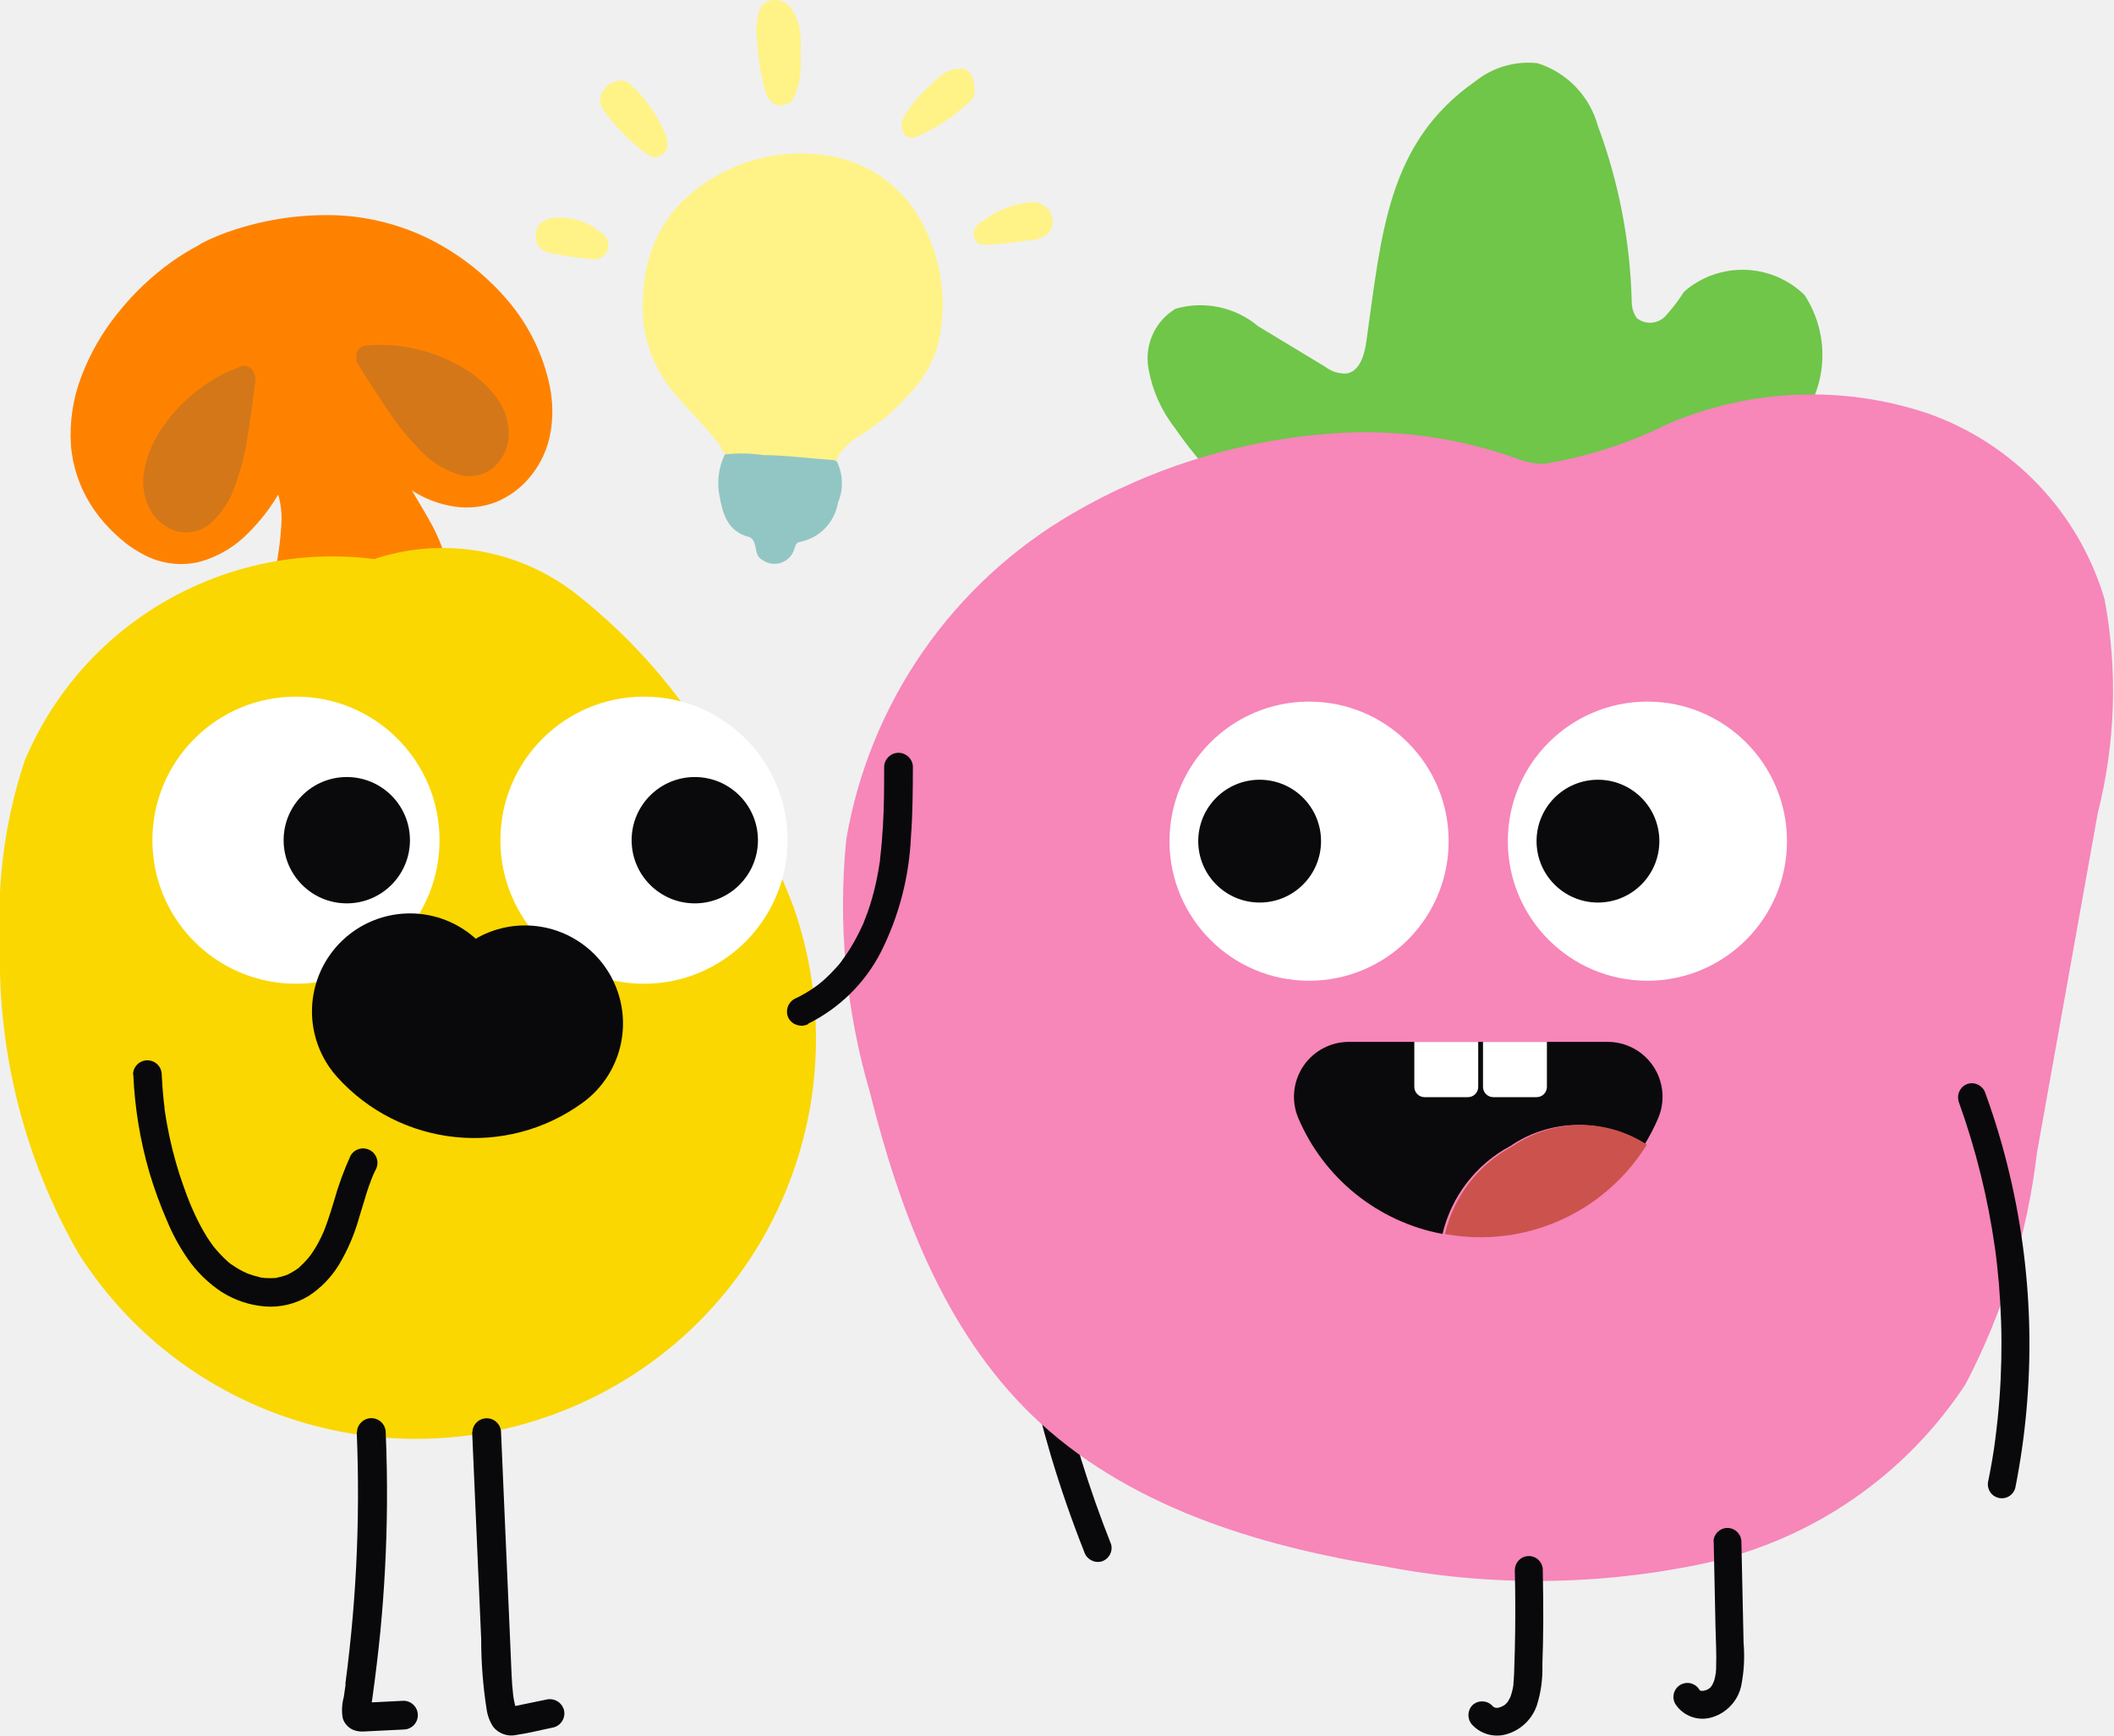
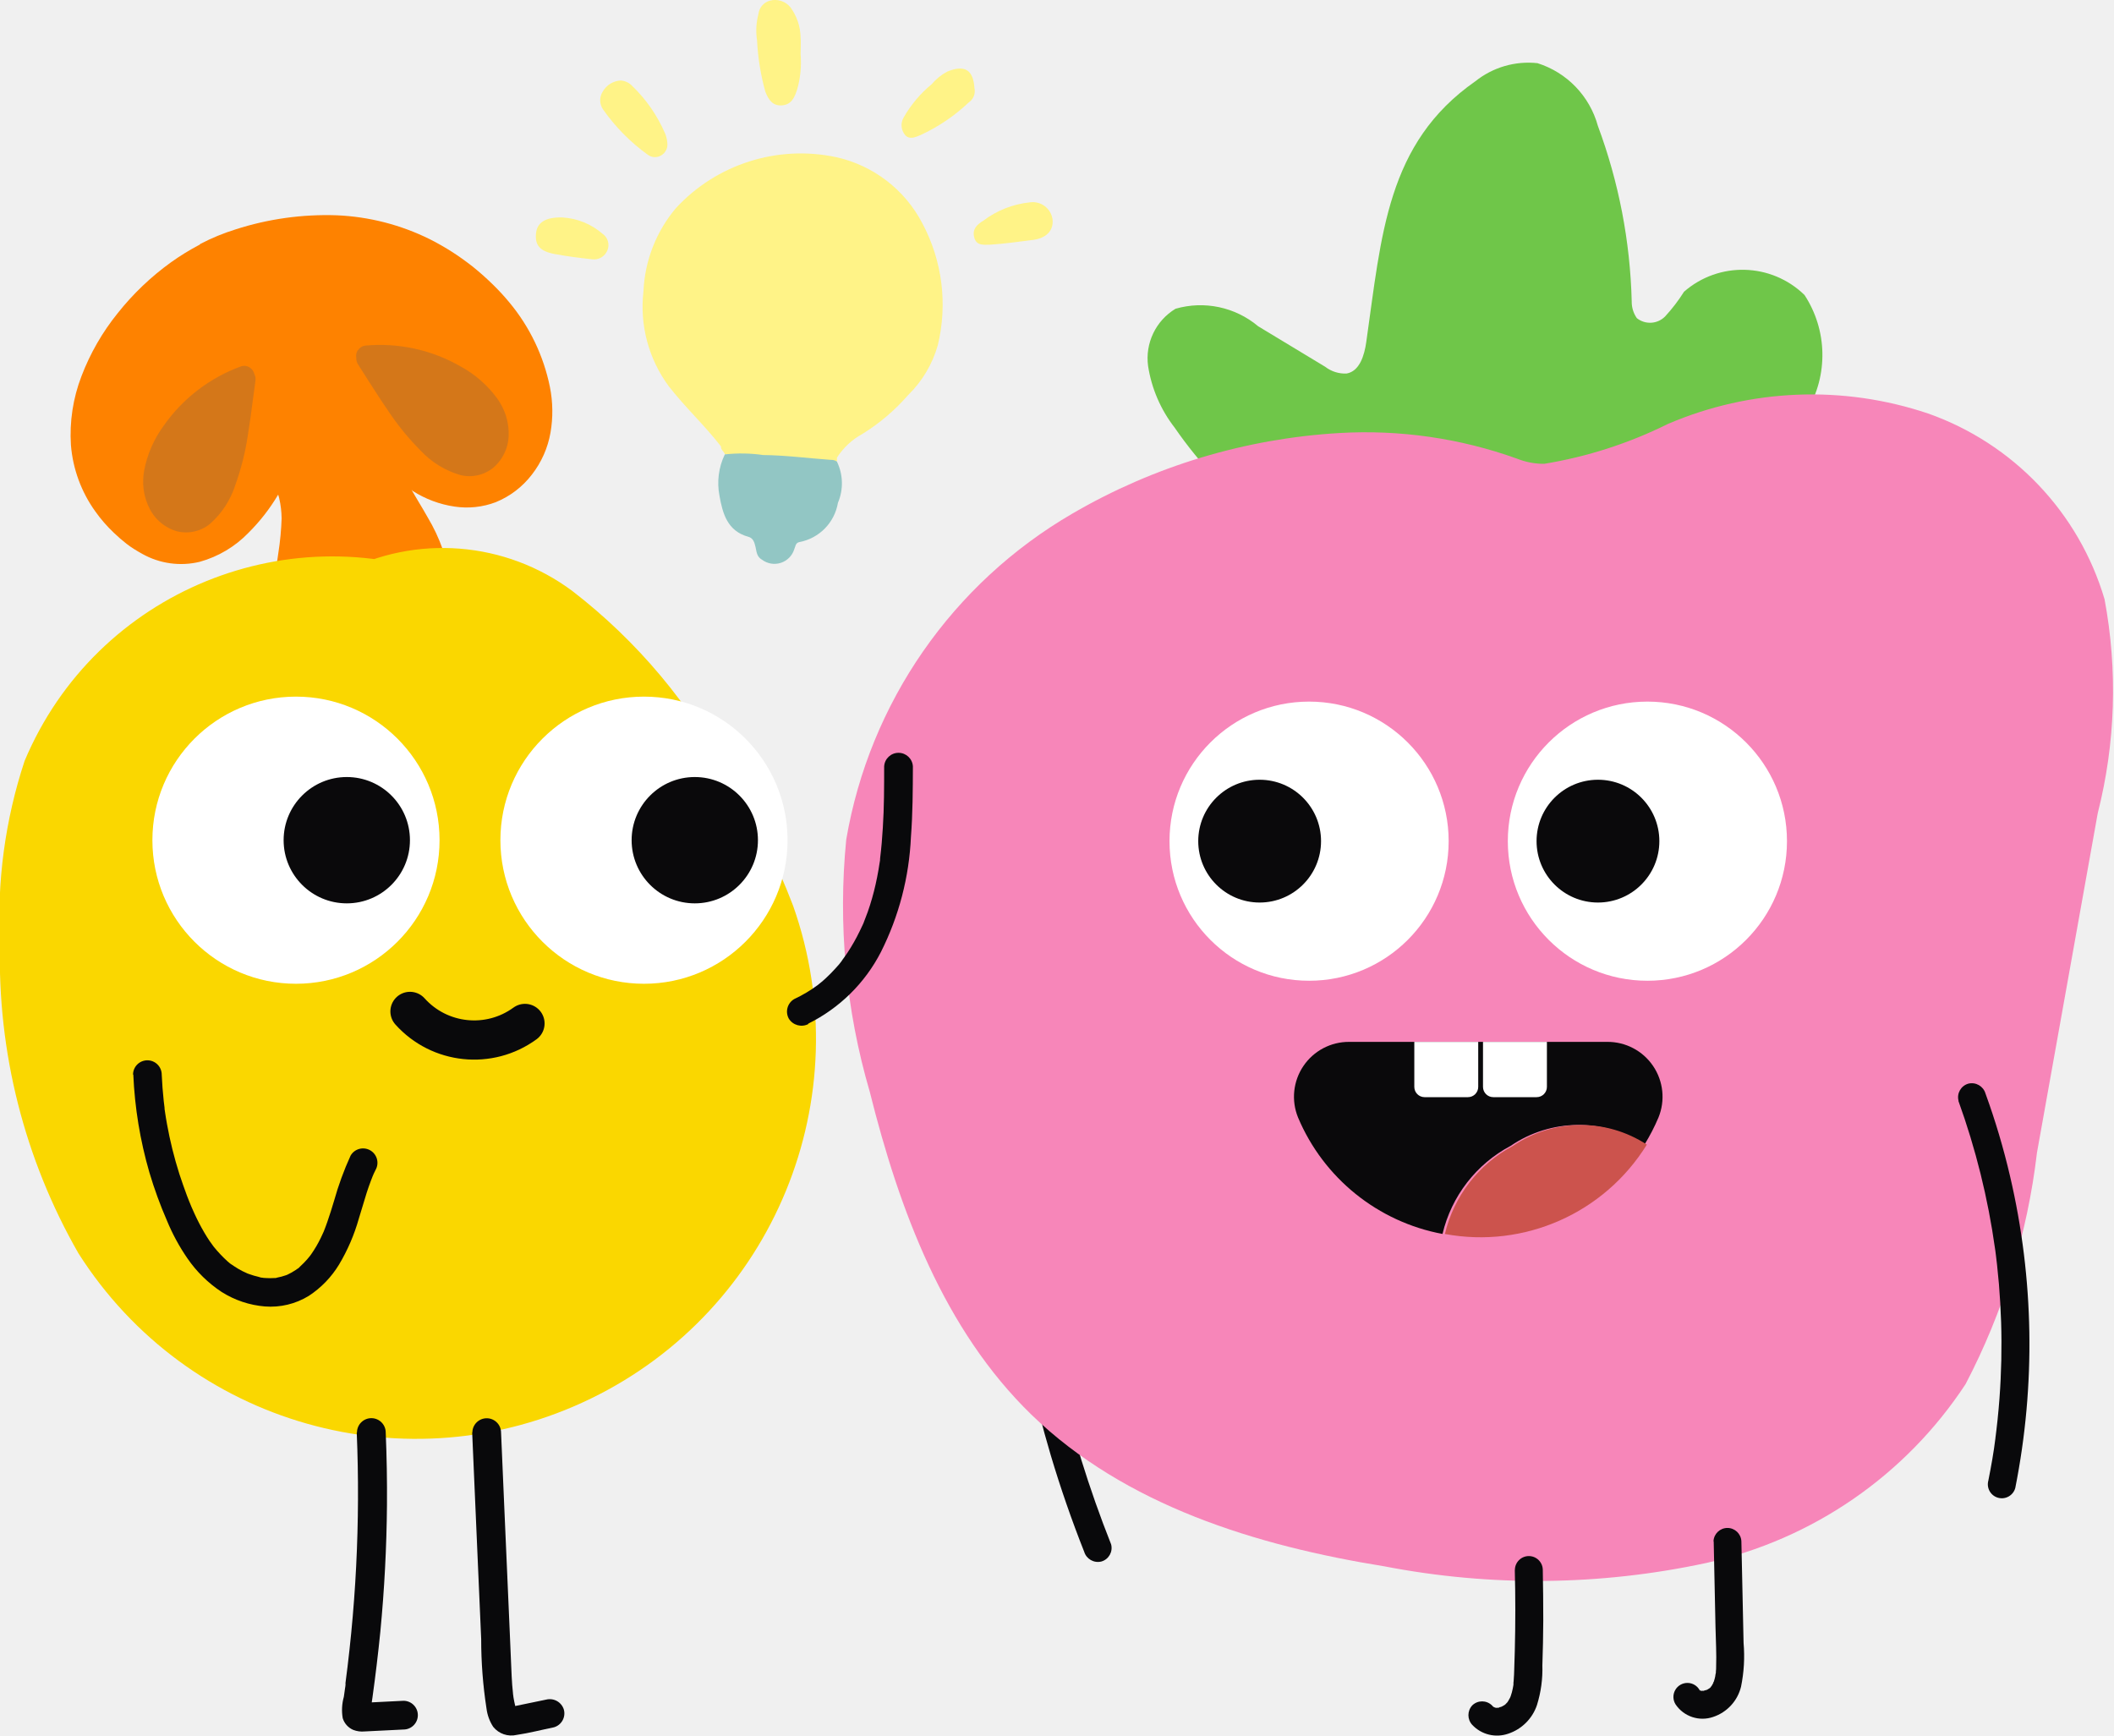
<svg xmlns="http://www.w3.org/2000/svg" width="53.919" height="44.26" viewBox="0 0 53.919 44.26">
  <g id="Group_145" data-name="Group 145" transform="translate(0)">
    <g id="Laag_1" data-name="Laag 1" transform="translate(21.487 1.584)">
      <path id="Path_108689" data-name="Path 108689" d="M417.085,354.563a10.915,10.915,0,0,1-5.291-4.074,3.408,3.408,0,0,1-.674-1.565,1.475,1.475,0,0,1,.7-1.463,2.288,2.288,0,0,1,2.108.447l1.709,1.033a.826.826,0,0,0,.547.172c.333-.059.453-.467.5-.8.392-2.733.519-5.075,2.784-6.655a2.164,2.164,0,0,1,1.583-.461,2.321,2.321,0,0,1,1.541,1.6,13.832,13.832,0,0,1,.863,4.475.726.726,0,0,0,.131.429.54.54,0,0,0,.719-.042,4.353,4.353,0,0,0,.484-.632,2.266,2.266,0,0,1,3.073.083,2.793,2.793,0,0,1,.065,2.957,5.665,5.665,0,0,1-2.1,2.319,11.78,11.78,0,0,1-6.286,2.053" transform="translate(-403.324 -341.17)" fill="#6fc649" />
      <path id="Path_108690" data-name="Path 108690" d="M354.409,739.634a29.472,29.472,0,0,0,.254,4.6,29.855,29.855,0,0,0,.974,4.569q.371,1.242.85,2.452a.366.366,0,0,0,.438.249.36.36,0,0,0,.249-.438,29.339,29.339,0,0,1-1.352-4.372q-.253-1.124-.419-2.266l-.02-.136a.492.492,0,0,0-.008-.061s-.014-.1-.006-.043-.006-.044-.006-.044l-.008-.06c-.007-.051-.013-.1-.019-.152q-.036-.288-.065-.577-.059-.569-.1-1.141-.084-1.287-.053-2.579a.356.356,0,0,0-.712,0Z" transform="translate(-350.321 -713.26)" fill="#09090b" />
      <path id="Path_108691" data-name="Path 108691" d="M309.907,472.512a11.132,11.132,0,0,0,3.155-1.017,9.305,9.305,0,0,1,6.637-.266,7.185,7.185,0,0,1,4.5,4.737,12.689,12.689,0,0,1-.174,5.459l-1.55,8.659a17.021,17.021,0,0,1-1.82,5.9,10.665,10.665,0,0,1-6.623,4.565,20.514,20.514,0,0,1-8.2.084c-3.275-.527-6.617-1.556-9-3.865-2.234-2.167-3.373-5.219-4.127-8.239a16.948,16.948,0,0,1-.6-6.434,11.934,11.934,0,0,1,5.774-8.317,15.3,15.3,0,0,1,6.8-2.051,11.421,11.421,0,0,1,4.536.654A1.836,1.836,0,0,0,309.907,472.512Z" transform="translate(-292.008 -462.266)" fill="#f786b9" />
      <ellipse id="Ellipse_12" data-name="Ellipse 12" cx="3.56" cy="3.56" rx="3.56" ry="3.56" transform="translate(8.342 16.311)" fill="#fff" />
      <ellipse id="Ellipse_13" data-name="Ellipse 13" cx="1.566" cy="1.566" rx="1.566" ry="1.566" transform="translate(9.075 18.304)" fill="#0a090b" />
      <ellipse id="Ellipse_14" data-name="Ellipse 14" cx="3.56" cy="3.56" rx="3.56" ry="3.56" transform="translate(16.971 16.311)" fill="#fff" />
      <ellipse id="Ellipse_15" data-name="Ellipse 15" cx="1.566" cy="1.566" rx="1.566" ry="1.566" transform="translate(17.704 18.304)" fill="#0a090b" />
      <path id="Path_108692" data-name="Path 108692" d="M469.478,723.34h6.578a1.4,1.4,0,0,1,1.308,1.93,5.058,5.058,0,0,1-.356.689,3.081,3.081,0,0,0-3.417.035,3.442,3.442,0,0,0-1.735,2.245,4.994,4.994,0,0,1-3.684-2.969A1.4,1.4,0,0,1,469.478,723.34Z" transform="translate(-456.551 -698.35)" fill="#0a090b" />
      <path id="Path_108693" data-name="Path 108693" d="M528.734,756.338a3.08,3.08,0,0,1,3.417-.035,4.987,4.987,0,0,1-5.151,2.28A3.439,3.439,0,0,1,528.734,756.338Z" transform="translate(-511.634 -728.693)" fill="#cc534d" />
      <path id="Path_108694" data-name="Path 108694" d="M.262,0H1.369A.262.262,0,0,1,1.63.262V1.41H0V.262A.262.262,0,0,1,.262,0Z" transform="translate(16.216 26.4) rotate(180)" fill="#fff" />
      <path id="Path_108695" data-name="Path 108695" d="M.262,0H1.368a.262.262,0,0,1,.262.262V1.41H0V.262A.262.262,0,0,1,.262,0Z" transform="translate(17.968 26.4) rotate(180)" fill="#fff" />
      <path id="Path_108696" data-name="Path 108696" d="M617.363,913.07l.046,2.187c.008.339.028.68.016,1.019,0,.035,0,.07-.006.105,0,.017,0,.035,0,.052,0,.065,0-.007,0-.017a.742.742,0,0,0-.018.1,1.142,1.142,0,0,1-.033.123.284.284,0,0,0-.017.048c-.007-.024.027-.058.005-.016s-.031.061-.05.09l-.029.042c-.014-.011.056-.065.018-.027-.01.009-.018.02-.027.029l-.022.02c-.021.018-.01.009.033-.025a.749.749,0,0,0-.077.048l-.035.018c-.037.021.078-.026.02-.01l-.1.026c-.031.008-.027-.014.037,0a.239.239,0,0,0-.048,0h-.048c-.061,0,.07.017.029,0l-.035-.009c-.057-.012.008,0,.025.014-.008-.006-.023-.011-.032-.016-.048-.027-.012-.03.013.014a.194.194,0,0,0-.027-.025c-.046-.041.046.065.009.012a.357.357,0,1,0-.618.356.829.829,0,0,0,.957.318,1.083,1.083,0,0,0,.711-.77,3.9,3.9,0,0,0,.065-1.12l-.026-1.216-.03-1.377a.356.356,0,0,0-.711,0Z" transform="translate(-595.141 -875.338)" fill="#09090b" />
      <path id="Path_108697" data-name="Path 108697" d="M537.272,924.192q.026,1.032,0,2.064-.006.258-.016.516c0,.065-.006.131-.01.2,0,.035-.005.07-.009.105a.116.116,0,0,1,0,.039c-.009.09.014-.079,0,.01a1.848,1.848,0,0,1-.04.191c-.009.033-.02.065-.031.1,0,.006-.016.031-.014.036.018-.041.022-.05.011-.026l-.017.035c-.013.027-.028.052-.044.078s-.02.028-.029.043c-.026.042.045-.047.013-.017s-.032.035-.05.052a.206.206,0,0,0-.031.027c.042-.031.052-.039.031-.024l-.026.018c-.024.016-.048.027-.073.041-.05.029.02-.01.028-.01a.358.358,0,0,0-.059.021.4.4,0,0,0-.081.019c.044-.026.075-.007.034,0h-.09c-.065,0,.011-.007.026,0-.006,0-.114-.041-.05-.01s-.032-.026-.042-.027c.01,0,.065.059.026.018-.013-.015-.028-.029-.041-.044a.36.36,0,0,0-.5,0,.365.365,0,0,0,0,.5.868.868,0,0,0,.915.224,1.159,1.159,0,0,0,.734-.73,3.07,3.07,0,0,0,.138-1.011q.02-.571.023-1.144,0-.645-.012-1.29a.356.356,0,0,0-.712,0Z" transform="translate(-520.123 -885.735)" fill="#09090b" />
      <path id="Path_108698" data-name="Path 108698" d="M727.084,739.869a18.67,18.67,0,0,1,.934,3.77c0,.016.01.07,0-.006a.483.483,0,0,0,.008.059c.005.039.01.079.015.119.01.079.02.158.028.237.018.164.034.327.048.492q.04.484.056.972a18.545,18.545,0,0,1-.042,1.944c-.014.179-.029.358-.048.537-.009.089-.019.178-.03.267-.005.044-.011.09-.016.131l-.008.059c0,.037-.007.06,0,.01-.044.365-.11.73-.182,1.092a.356.356,0,1,0,.687.189,18.814,18.814,0,0,0-.131-7.943,18.29,18.29,0,0,0-.63-2.122.364.364,0,0,0-.438-.248.36.36,0,0,0-.248.438Z" transform="translate(-698.62 -713.372)" fill="#09090b" />
    </g>
    <g id="Laag_1-2" data-name="Laag 1" transform="translate(0 0)">
      <path id="Path_108710" data-name="Path 108710" d="M379.472,422.763a2.418,2.418,0,0,1-.478,1.076,2.209,2.209,0,0,1-.919.7,2.09,2.09,0,0,1-1.049.112,2.715,2.715,0,0,1-1.07-.4l-.02-.022h-.005l.086.147.092.156c.078.13.155.259.229.391a4.534,4.534,0,0,1,.386.821,1.967,1.967,0,0,1,.114.868,1.414,1.414,0,0,1-.149.5,1.672,1.672,0,0,1-.135.214,2.091,2.091,0,0,1-.171.2,2.49,2.49,0,0,1-.9.561,3.545,3.545,0,0,1-.92.217l-.012-.006c-.059.005-.116.009-.174.011a2.561,2.561,0,0,1-1.049-.151,1.722,1.722,0,0,1-.285-.142,1.112,1.112,0,0,1-.135-.1,1.36,1.36,0,0,1-.281-.336,1.6,1.6,0,0,1-.183-.786,6.731,6.731,0,0,1,.087-.964,7.177,7.177,0,0,0,.083-.879,2.373,2.373,0,0,0-.063-.518l-.025-.087a4.865,4.865,0,0,1-.757.973,2.751,2.751,0,0,1-1.242.74,2.022,2.022,0,0,1-1.464-.2c-.073-.04-.144-.082-.214-.126a2.278,2.278,0,0,1-.193-.135c-.112-.087-.217-.18-.318-.276a3.679,3.679,0,0,1-.48-.553,3.368,3.368,0,0,1-.618-1.686,4.153,4.153,0,0,1,.269-1.758,5.892,5.892,0,0,1,.923-1.606,6.826,6.826,0,0,1,1.362-1.3,6.28,6.28,0,0,1,.728-.448l.02-.02a5.43,5.43,0,0,1,.9-.371,7.562,7.562,0,0,1,2.574-.359,5.907,5.907,0,0,1,2.379.611c.2.1.392.212.562.32s.349.237.527.375a7,7,0,0,1,.543.485,5.76,5.76,0,0,1,.4.437,4.882,4.882,0,0,1,1.03,2.153A3.168,3.168,0,0,1,379.472,422.763Z" transform="translate(-365.431 -411.73)" fill="#fe8200" />
      <path id="Path_108711" data-name="Path 108711" d="M393.8,466.92Z" transform="translate(-390.21 -458.102)" fill="#d47719" />
      <path id="Path_108712" data-name="Path 108712" d="M393.78,467Z" transform="translate(-390.191 -458.177)" fill="#d47719" />
      <path id="Path_108713" data-name="Path 108713" d="M411.583,517.83h-.013l.016,0Z" transform="translate(-406.785 -505.587)" fill="#d47719" />
      <path id="Path_108714" data-name="Path 108714" d="M397.427,474.574a.249.249,0,0,0-.211-.032,4.131,4.131,0,0,0-1.989,1.526,2.821,2.821,0,0,0-.49,1.123,1.582,1.582,0,0,0-.015.5,1.5,1.5,0,0,0,.161.5,1.118,1.118,0,0,0,.394.428,1.168,1.168,0,0,0,.279.129.965.965,0,0,0,.854-.182,2.215,2.215,0,0,0,.648-.989,6.594,6.594,0,0,0,.324-1.292c.049-.3.088-.591.126-.888.021-.155.041-.311.063-.466a.289.289,0,0,0-.026-.192A.281.281,0,0,0,397.427,474.574Z" transform="translate(-391.058 -465.201)" fill="#d47719" />
      <path id="Path_108715" data-name="Path 108715" d="M475.515,466.682a.25.25,0,0,1,.178-.118,4.126,4.126,0,0,1,2.449.538,2.829,2.829,0,0,1,.92.807,1.582,1.582,0,0,1,.227.45,1.509,1.509,0,0,1,.067.517,1.12,1.12,0,0,1-.176.554,1.151,1.151,0,0,1-.2.236.966.966,0,0,1-.855.2,2.234,2.234,0,0,1-1.009-.62,6.6,6.6,0,0,1-.842-1.033c-.17-.246-.331-.5-.492-.75q-.126-.2-.254-.4a.289.289,0,0,1-.058-.184.281.281,0,0,1,.038-.2Z" transform="translate(-466.383 -457.749)" fill="#d47719" />
      <path id="Path_108716" data-name="Path 108716" d="M352.2,544.306a8.508,8.508,0,0,0-11.14,4.549,12.75,12.75,0,0,0-.628,4.659,15.144,15.144,0,0,0,2,7.9,10.2,10.2,0,0,0,18.229-8.863,18.033,18.033,0,0,0-1.648-3.277,14.45,14.45,0,0,0-3.979-4.749,5.538,5.538,0,0,0-5.884-.467" transform="translate(-340.432 -529.448)" fill="#fad700" />
      <ellipse id="Ellipse_20" data-name="Ellipse 20" cx="3.662" cy="3.662" rx="3.662" ry="3.662" transform="translate(12.763 17.768)" fill="#fff" />
      <ellipse id="Ellipse_21" data-name="Ellipse 21" cx="1.611" cy="1.611" rx="1.611" ry="1.611" transform="translate(16.11 19.819)" fill="#0a090b" />
      <ellipse id="Ellipse_22" data-name="Ellipse 22" cx="3.662" cy="3.662" rx="3.662" ry="3.662" transform="translate(3.887 17.768)" fill="#fff" />
      <ellipse id="Ellipse_23" data-name="Ellipse 23" cx="1.611" cy="1.611" rx="1.611" ry="1.611" transform="translate(7.234 19.819)" fill="#0a090b" />
-       <path id="Path_108717" data-name="Path 108717" d="M498.813,719.637a2.2,2.2,0,0,1-2.933-.307" transform="translate(-485.423 -693.533)" fill="none" stroke="#09090b" stroke-linecap="round" stroke-linejoin="round" stroke-width="5" />
+       <path id="Path_108717" data-name="Path 108717" d="M498.813,719.637a2.2,2.2,0,0,1-2.933-.307" transform="translate(-485.423 -693.533)" fill="none" stroke="#09090b" stroke-linecap="round" stroke-linejoin="round" stroke-width="1" />
      <path id="Path_108718" data-name="Path 108718" d="M627.433,338.175c.079.2.182.371.43.35s.321-.219.384-.412a2.5,2.5,0,0,0,.086-.89c0-.158.011-.3,0-.433a1.339,1.339,0,0,0-.258-.764.505.505,0,0,0-.523-.172.4.4,0,0,0-.295.344,1.636,1.636,0,0,0-.035.668A5.991,5.991,0,0,0,627.433,338.175Z" transform="translate(-607.913 -335.838)" fill="#fff387" />
      <path id="Path_108719" data-name="Path 108719" d="M569.54,368.263a.321.321,0,0,0,.159-.331.722.722,0,0,0-.057-.234,3.728,3.728,0,0,0-.834-1.206.443.443,0,0,0-.3-.142.56.56,0,0,0-.454.282.41.41,0,0,0,.009.459,4.853,4.853,0,0,0,1.134,1.149A.307.307,0,0,0,569.54,368.263Z" transform="translate(-552.68 -364.297)" fill="#fff387" />
      <path id="Path_108720" data-name="Path 108720" d="M684.069,362.3c-.03-.471-.253-.6-.692-.422a1.356,1.356,0,0,0-.4.324,3.07,3.07,0,0,0-.712.844.389.389,0,0,0,.039.455c.11.118.251.054.383,0a4.567,4.567,0,0,0,1.234-.833A.35.35,0,0,0,684.069,362.3Z" transform="translate(-659.215 -360.053)" fill="#fff387" />
      <path id="Path_108721" data-name="Path 108721" d="M711.684,412.963a.51.51,0,0,0-.569-.435,2.374,2.374,0,0,0-1.2.471c-.166.1-.286.221-.227.431s.239.18.4.179c.37-.021.74-.079,1.1-.122C711.491,413.448,711.717,413.276,711.684,412.963Z" transform="translate(-684.838 -407.368)" fill="#fff387" />
      <path id="Path_108722" data-name="Path 108722" d="M544.262,418.284c-.436-.009-.64.134-.668.408-.03.3.1.455.471.524.316.06.635.1.955.135a.368.368,0,0,0,.4-.24.349.349,0,0,0-.127-.409A1.715,1.715,0,0,0,544.262,418.284Z" transform="translate(-529.923 -412.738)" fill="#fff387" />
      <path id="Path_108723" data-name="Path 108723" d="M589.154,393.959a4.337,4.337,0,0,0-4.075,1.295,3.527,3.527,0,0,0-.833,2.125,3.415,3.415,0,0,0,.643,2.422c.418.538.918,1,1.334,1.537-.007.087.076.128.1.2h.347a1.574,1.574,0,0,1,.16.005l1.627.123a.8.8,0,0,0,.113.013c.114,0,.231.023.346.02l.265.02v-.095h0a1.784,1.784,0,0,1,.651-.605,5.1,5.1,0,0,0,1.16-.986,2.875,2.875,0,0,0,.762-1.278,4.4,4.4,0,0,0-.391-3.1A3.275,3.275,0,0,0,589.154,393.959Z" transform="translate(-567.834 -389.952)" fill="#fff387" />
      <path id="Path_108724" data-name="Path 108724" d="M615.8,507.8a.258.258,0,0,0-.159-.044c-.574-.041-1.143-.117-1.723-.123a3.856,3.856,0,0,0-.977-.016,1.687,1.687,0,0,0-.135,1.062c.079.441.2.895.735,1.039.124.034.155.141.183.26s.027.247.168.327a.529.529,0,0,0,.82-.269c.031-.067.028-.165.135-.184a1.226,1.226,0,0,0,.979-1A1.27,1.27,0,0,0,615.8,507.8Z" transform="translate(-594.454 -496.027)" fill="#92c6c4" />
      <path id="Path_108725" data-name="Path 108725" d="M639.191,628.118a4.158,4.158,0,0,0,1.859-1.832,7.244,7.244,0,0,0,.764-2.93c.046-.6.048-1.2.05-1.8a.367.367,0,0,0-.733,0c0,.521,0,1.043-.034,1.564-.015.254-.036.508-.067.761,0,.012-.013.118,0,.028,0,.032-.009.063-.013.094-.009.063-.02.126-.03.188-.022.125-.046.25-.074.373a6.2,6.2,0,0,1-.2.7c-.032.088-.067.176-.1.263s.034-.075,0,.006c-.01.024-.02.047-.031.067q-.036.082-.077.162a4.747,4.747,0,0,1-.3.53c-.028.042-.057.084-.086.125l-.045.061c-.015.02-.059.088,0,.007a2.186,2.186,0,0,1-.194.232c-.079.087-.161.17-.247.249-.043.04-.087.078-.135.116l-.048.039c-.073.059.045-.032-.015.012a3.474,3.474,0,0,1-.6.357.371.371,0,0,0-.135.5.381.381,0,0,0,.5.135Z" transform="translate(-618.58 -602.007)" fill="#09090b" />
      <path id="Path_108726" data-name="Path 108726" d="M390.9,738.218a10.568,10.568,0,0,0,.411,2.5,10.744,10.744,0,0,0,.448,1.228,5.17,5.17,0,0,0,.52.959,3.179,3.179,0,0,0,.875.859,2.432,2.432,0,0,0,1.1.369,1.86,1.86,0,0,0,1.121-.269,2.508,2.508,0,0,0,.773-.8,4.852,4.852,0,0,0,.505-1.174l.2-.658c.035-.106.071-.212.111-.316l.028-.071.009-.025c.022-.057.05-.112.077-.167a.367.367,0,1,0-.636-.367,7.887,7.887,0,0,0-.42,1.148c-.055.181-.109.361-.172.538-.029.084-.06.168-.093.25-.009.023-.021.079,0,0a.406.406,0,0,1-.021.046c-.017.039-.035.078-.054.116a2.99,2.99,0,0,1-.247.421l-.03.041c-.048.067.038-.045,0,0s-.048.059-.073.088a2.2,2.2,0,0,1-.171.174c-.021.018-.05.057-.076.067l.034-.027-.03.022-.051.036a1.545,1.545,0,0,1-.206.116l-.011.005c-.037.016-.031.013.018-.007a.208.208,0,0,1-.048.018c-.037.013-.075.025-.113.035s-.076.019-.115.026a.205.205,0,0,1-.051.009c.055-.007.061-.008.02,0h-.026a1.712,1.712,0,0,1-.235,0l-.067-.005H394.2c-.041-.005-.034,0,.02,0a.357.357,0,0,1-.129-.026,1.9,1.9,0,0,1-.229-.067l-.05-.018c-.083-.03.052.024,0,0s-.089-.04-.135-.063a2.135,2.135,0,0,1-.207-.123l-.1-.067c-.044-.032.067.057,0,0l-.063-.053a3.39,3.39,0,0,1-.354-.374c-.037-.044.051.067,0,0l-.033-.045c-.024-.034-.048-.067-.072-.1q-.075-.111-.141-.225c-.09-.154-.172-.313-.246-.475l-.052-.116c-.009-.02-.062-.14-.024-.054-.042-.1-.08-.193-.117-.291q-.1-.269-.192-.548a10.175,10.175,0,0,1-.317-1.278c-.02-.108-.037-.216-.053-.325a.491.491,0,0,0-.009-.062c-.013-.088.006.054,0-.027-.007-.057-.014-.114-.021-.172q-.036-.336-.051-.673a.366.366,0,1,0-.732,0Z" transform="translate(-387.5 -710.811)" fill="#09090b" />
      <path id="Path_108727" data-name="Path 108727" d="M470.345,873.861q.071,1.707-.015,3.417-.043.849-.126,1.7-.042.428-.093.854c-.017.135-.034.273-.052.41,0,.011-.011.079,0,.033s0,.011,0,.017c0,.033-.009.067-.013.1l-.03.213a1.246,1.246,0,0,0-.029.545.479.479,0,0,0,.269.3.64.64,0,0,0,.293.039l.988-.049a.366.366,0,0,0,0-.733l-.837.042c-.067,0-.135.009-.2.01-.155,0,.072-.034.164.127l.033.122a.275.275,0,0,1,0-.047l-.007.05a.647.647,0,0,1,.009-.067c.005-.032.01-.067.015-.1.011-.076.022-.152.033-.229q.116-.834.2-1.672.155-1.61.169-3.229.007-.925-.032-1.849a.366.366,0,0,0-.733,0Z" transform="translate(-461.246 -837.327)" fill="#09090b" />
      <path id="Path_108728" data-name="Path 108728" d="M519.45,873.916l.153,3.515.077,1.758a11.5,11.5,0,0,0,.135,1.767,1.106,1.106,0,0,0,.171.471.594.594,0,0,0,.6.206c.317-.046.633-.129.947-.193a.369.369,0,0,0,.256-.451.376.376,0,0,0-.451-.256l-.807.167-.089.018c-.086.02.084-.007,0,0h-.025a.184.184,0,0,1,.149.063c-.059-.049.043.067,0,0,.047.083.014.027.005,0s-.016-.061-.024-.091c-.017-.072-.032-.145-.044-.217,0-.032-.01-.062-.014-.094.012.089,0-.016,0-.028-.007-.063-.013-.127-.018-.19-.01-.135-.016-.275-.022-.412l-.036-.837-.145-3.314-.081-1.875a.366.366,0,0,0-.732,0Z" transform="translate(-507.407 -837.383)" fill="#09090b" />
    </g>
  </g>
</svg>
